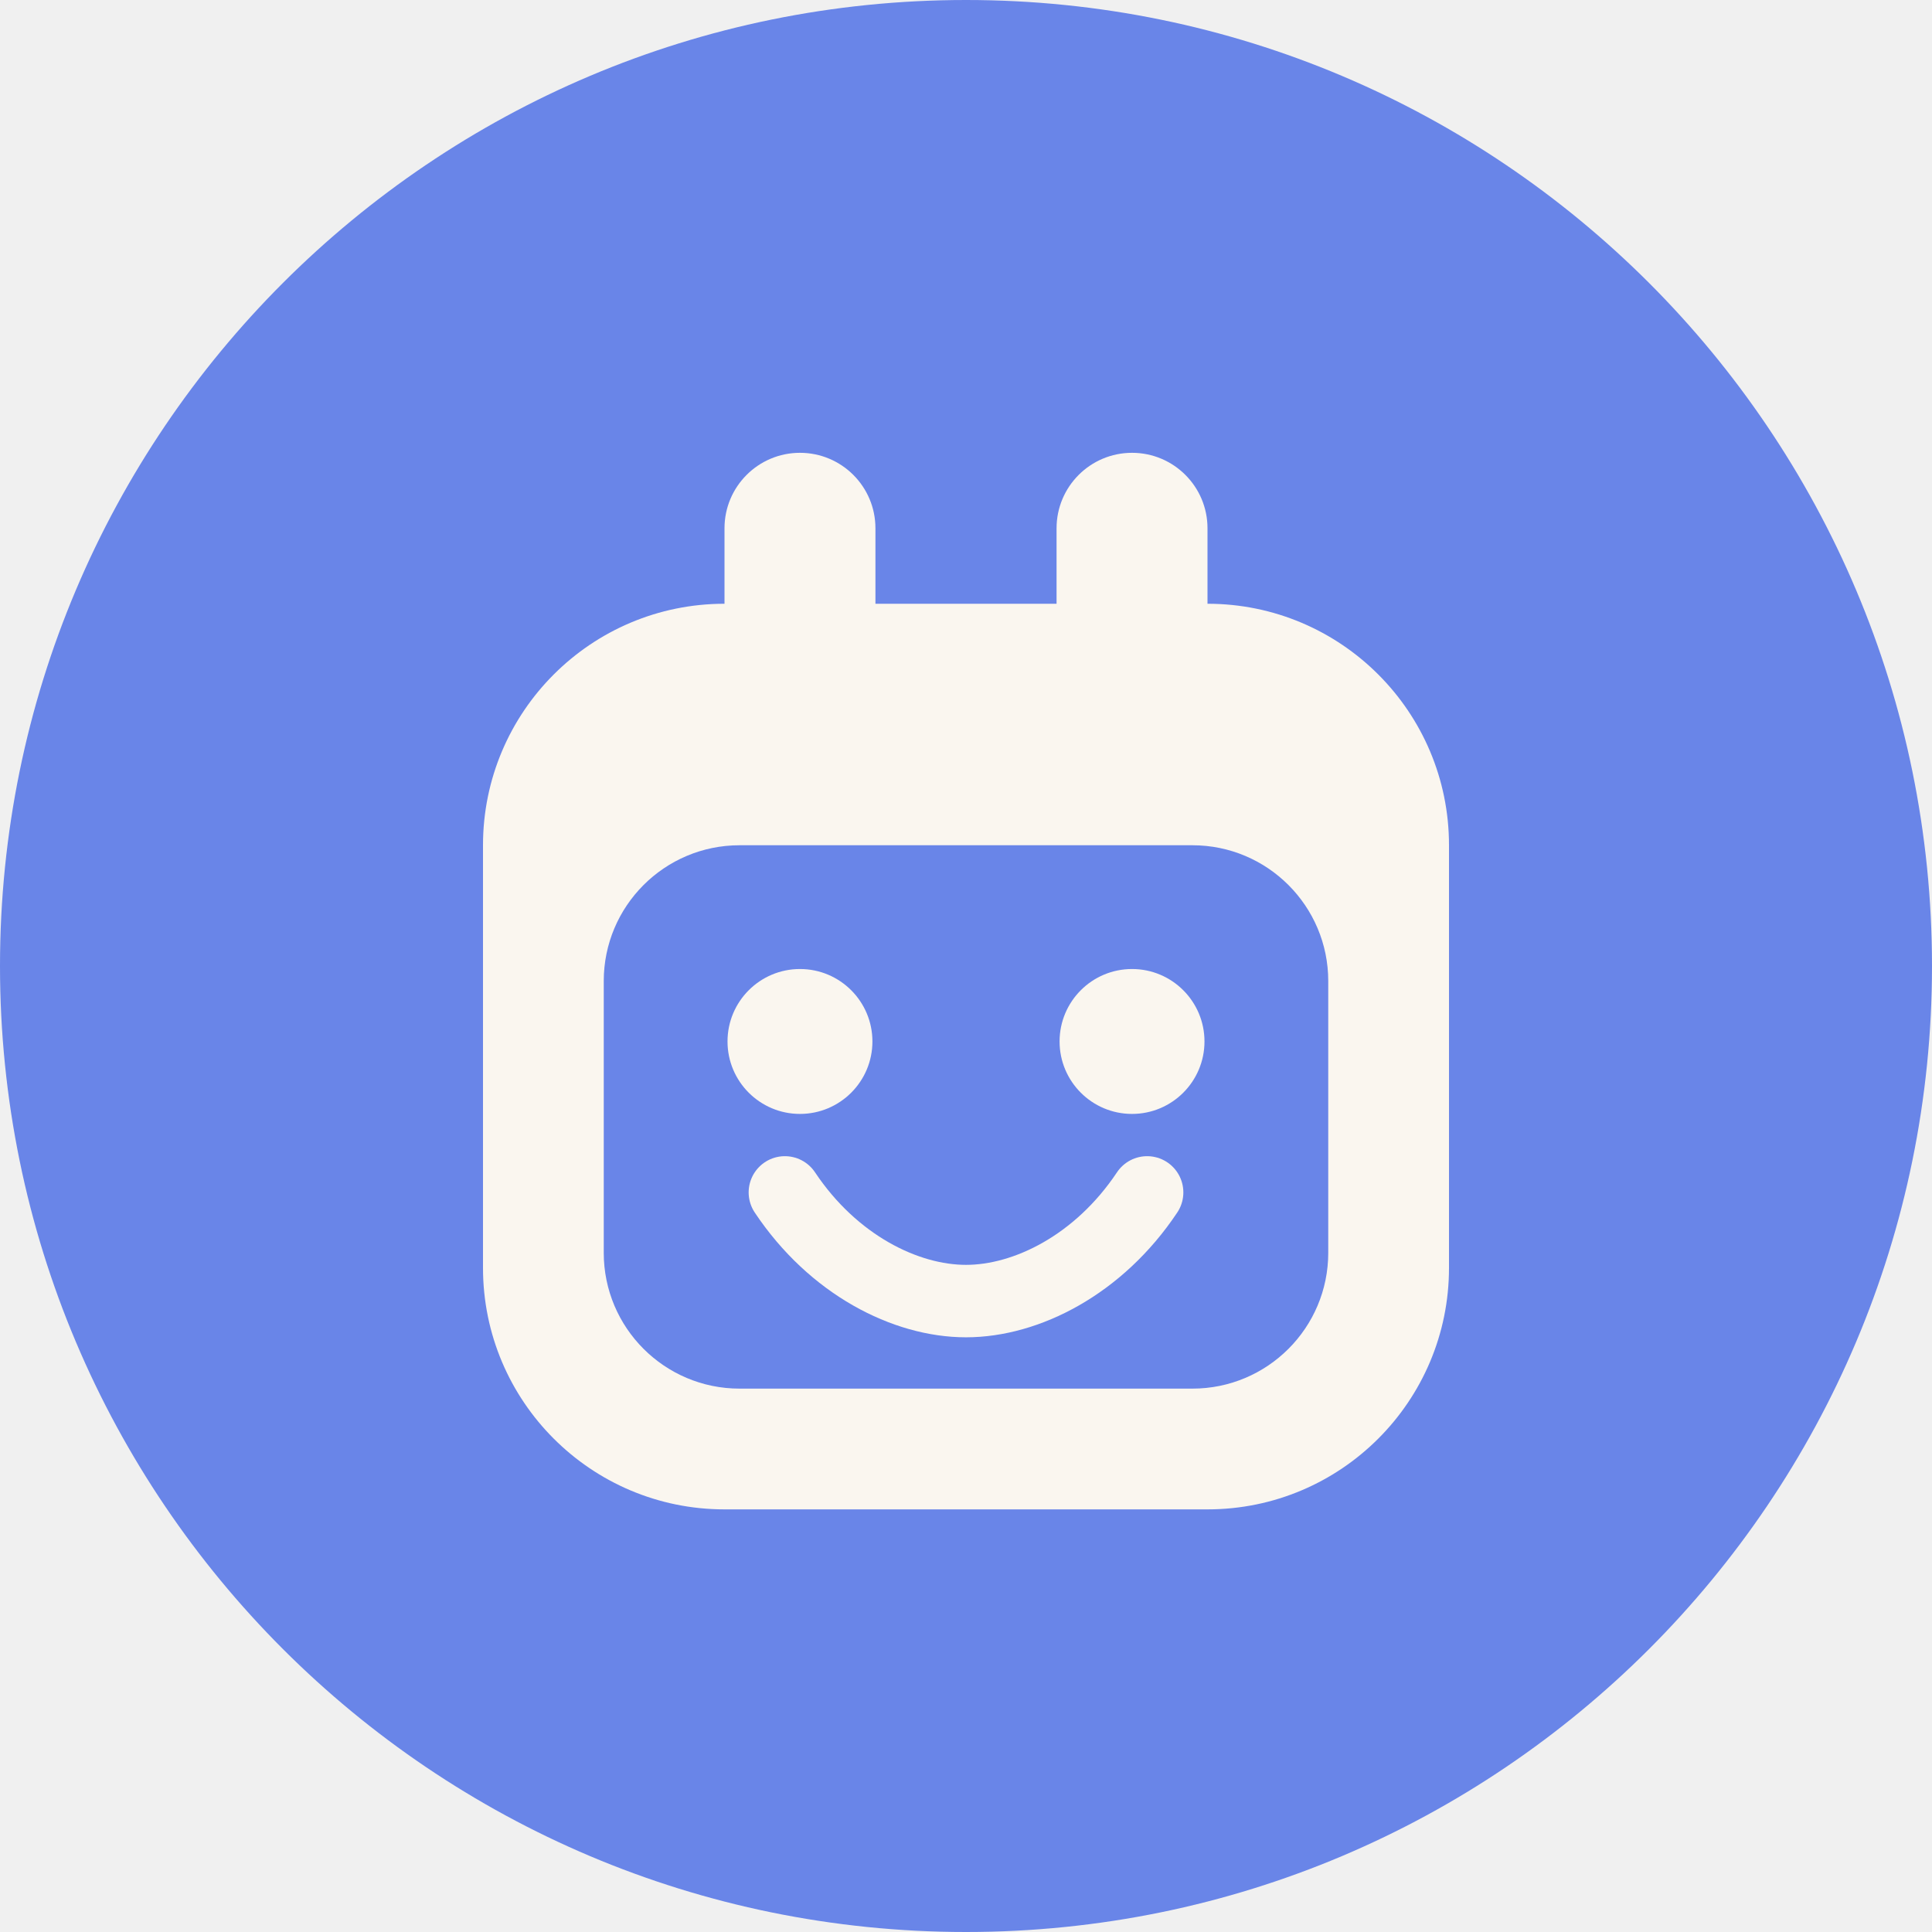
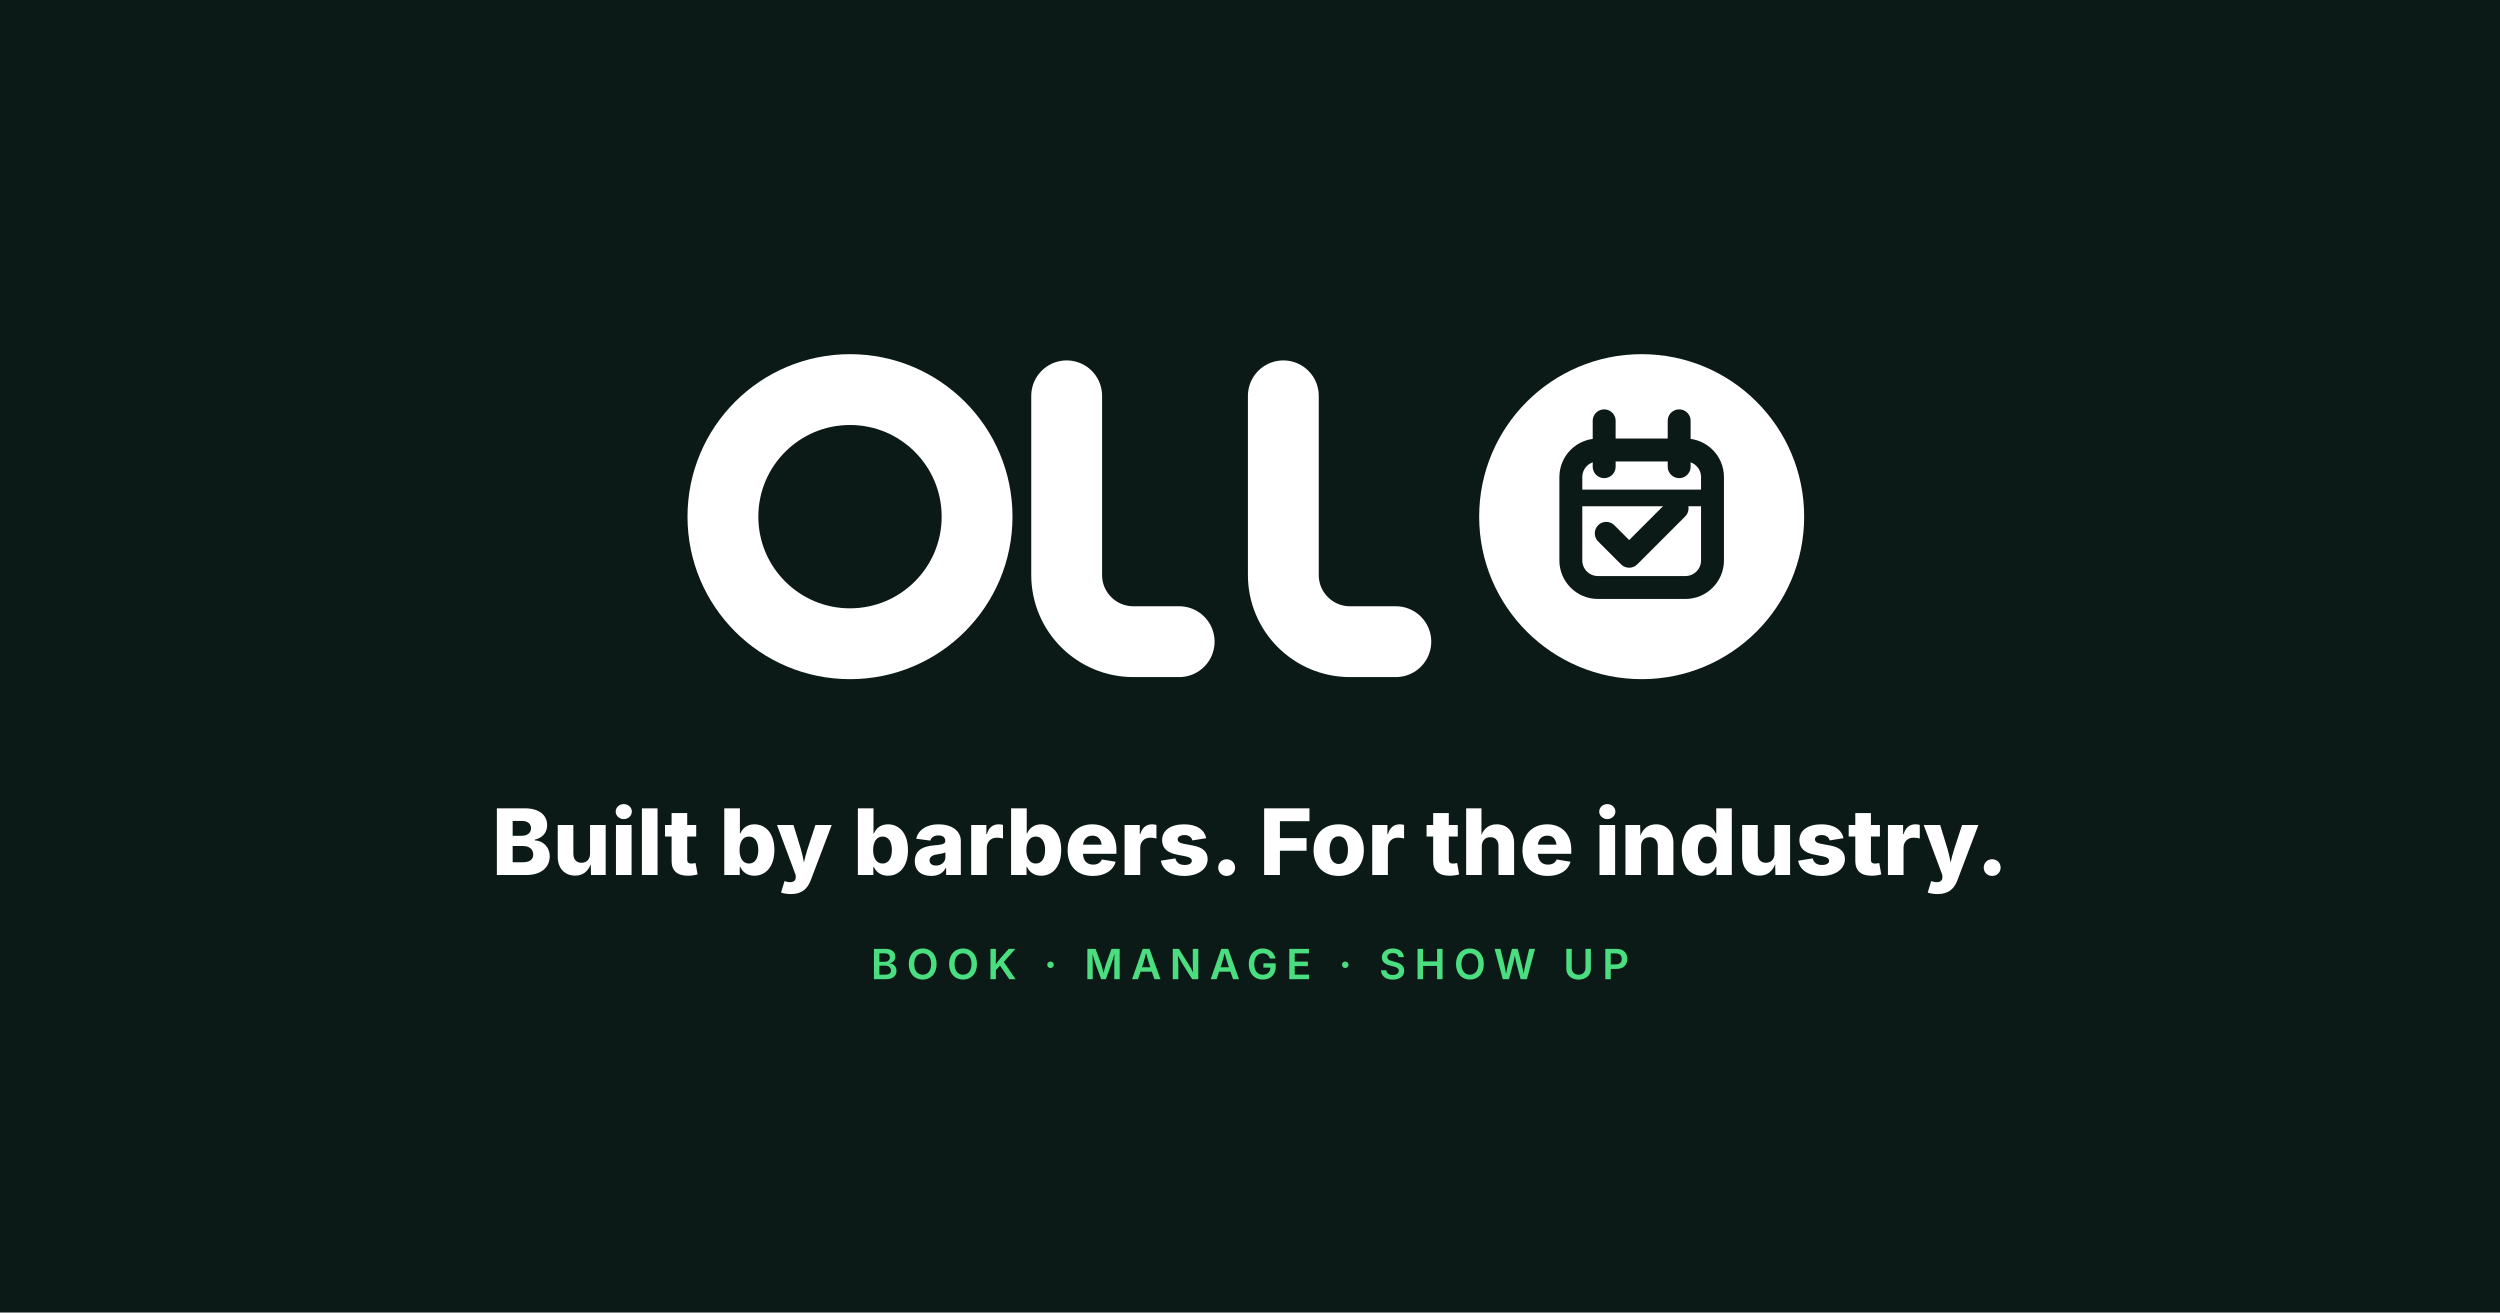
- <svg xmlns="http://www.w3.org/2000/svg" viewBox="0 0 64 64" role="img" aria-label="OLLO">
-   <circle cx="32" cy="32" r="32" fill="#6985e8" />
-   <rect x="24" y="15" width="5" height="8" rx="2.5" fill="#faf6ef" />
-   <rect x="35" y="15" width="5" height="8" rx="2.5" fill="#faf6ef" />
-   <rect x="16" y="20" width="32" height="30" rx="8" fill="#faf6ef" />
-   <rect x="20" y="28" width="24" height="18" rx="4.5" fill="#6985e8" />
-   <circle cx="26.5" cy="34.5" r="2.4" fill="#faf6ef" />
-   <circle cx="37.5" cy="34.5" r="2.4" fill="#faf6ef" />
-   <path d="M26 39.5c1.6 2.4 4 3.6 6 3.6s4.4-1.2 6-3.6" fill="none" stroke="#faf6ef" stroke-width="2.4" stroke-linecap="round" />
+ <svg xmlns="http://www.w3.org/2000/svg" viewBox="0 0 1200 630" role="img" aria-label="OLLO — Built by barbers. For the industry.">
+   <rect width="1200" height="630" fill="#0b1a17" />
+   <g transform="translate(330 170) scale(2)" fill="none" stroke="#ffffff" stroke-width="17" stroke-linecap="round" stroke-linejoin="round">
+     <circle cx="39" cy="39" r="30.5" />
+     <path d="M91 10v43a16 16 0 0 0 16 16h11" />
+     <path d="M143 10v43a16 16 0 0 0 16 16h11" />
+   </g>
+   <g transform="translate(330 170) scale(2)">
+     <circle cx="229" cy="39" r="39" fill="#ffffff" />
+     <g fill="none" stroke="#0b1a17" stroke-linecap="round" stroke-linejoin="round">
+       <rect x="212" y="23" width="34" height="33" rx="6.5" stroke-width="5.5" />
+       <path d="M212 34.5h34" stroke-width="4" />
+       <path d="M220 16v11M238 16v11" stroke-width="5.5" />
+       <path d="M220.5 43l5.5 5.5 11.5-11.5" stroke-width="5.5" />
+     </g>
+   </g>
+   <text x="600" y="420" text-anchor="middle" font-family="Inter, system-ui, sans-serif" font-size="44" font-weight="800" fill="#ffffff">Built by barbers. For the industry.</text>
+   <text x="600" y="470" text-anchor="middle" font-family="Inter, system-ui, sans-serif" font-size="20" font-weight="600" letter-spacing="4" fill="#4ade80">BOOK · MANAGE · SHOW UP</text>
</svg>
